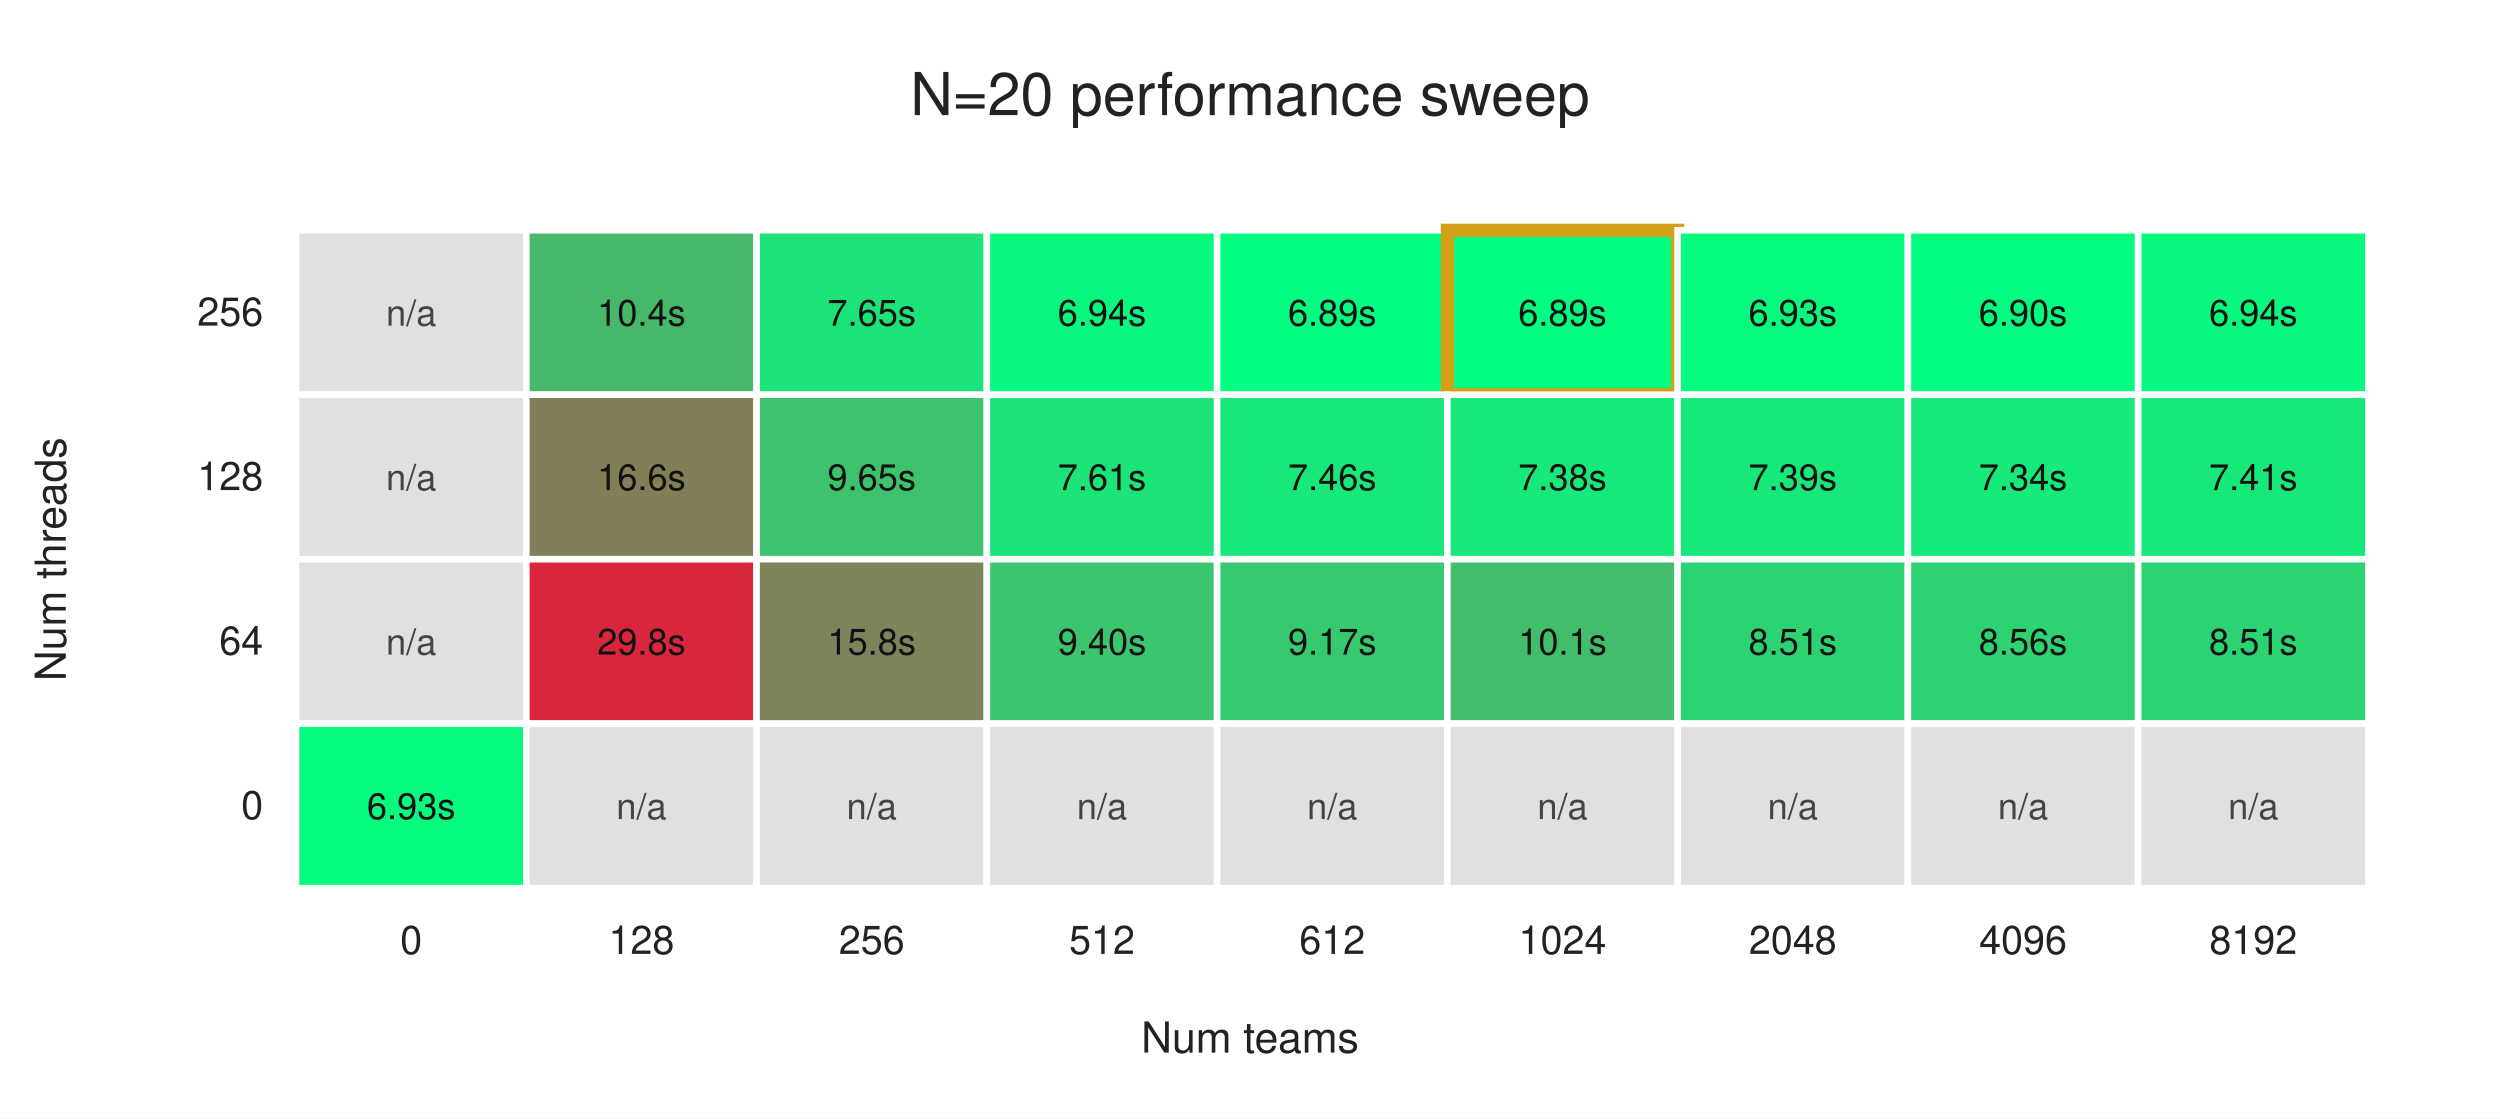
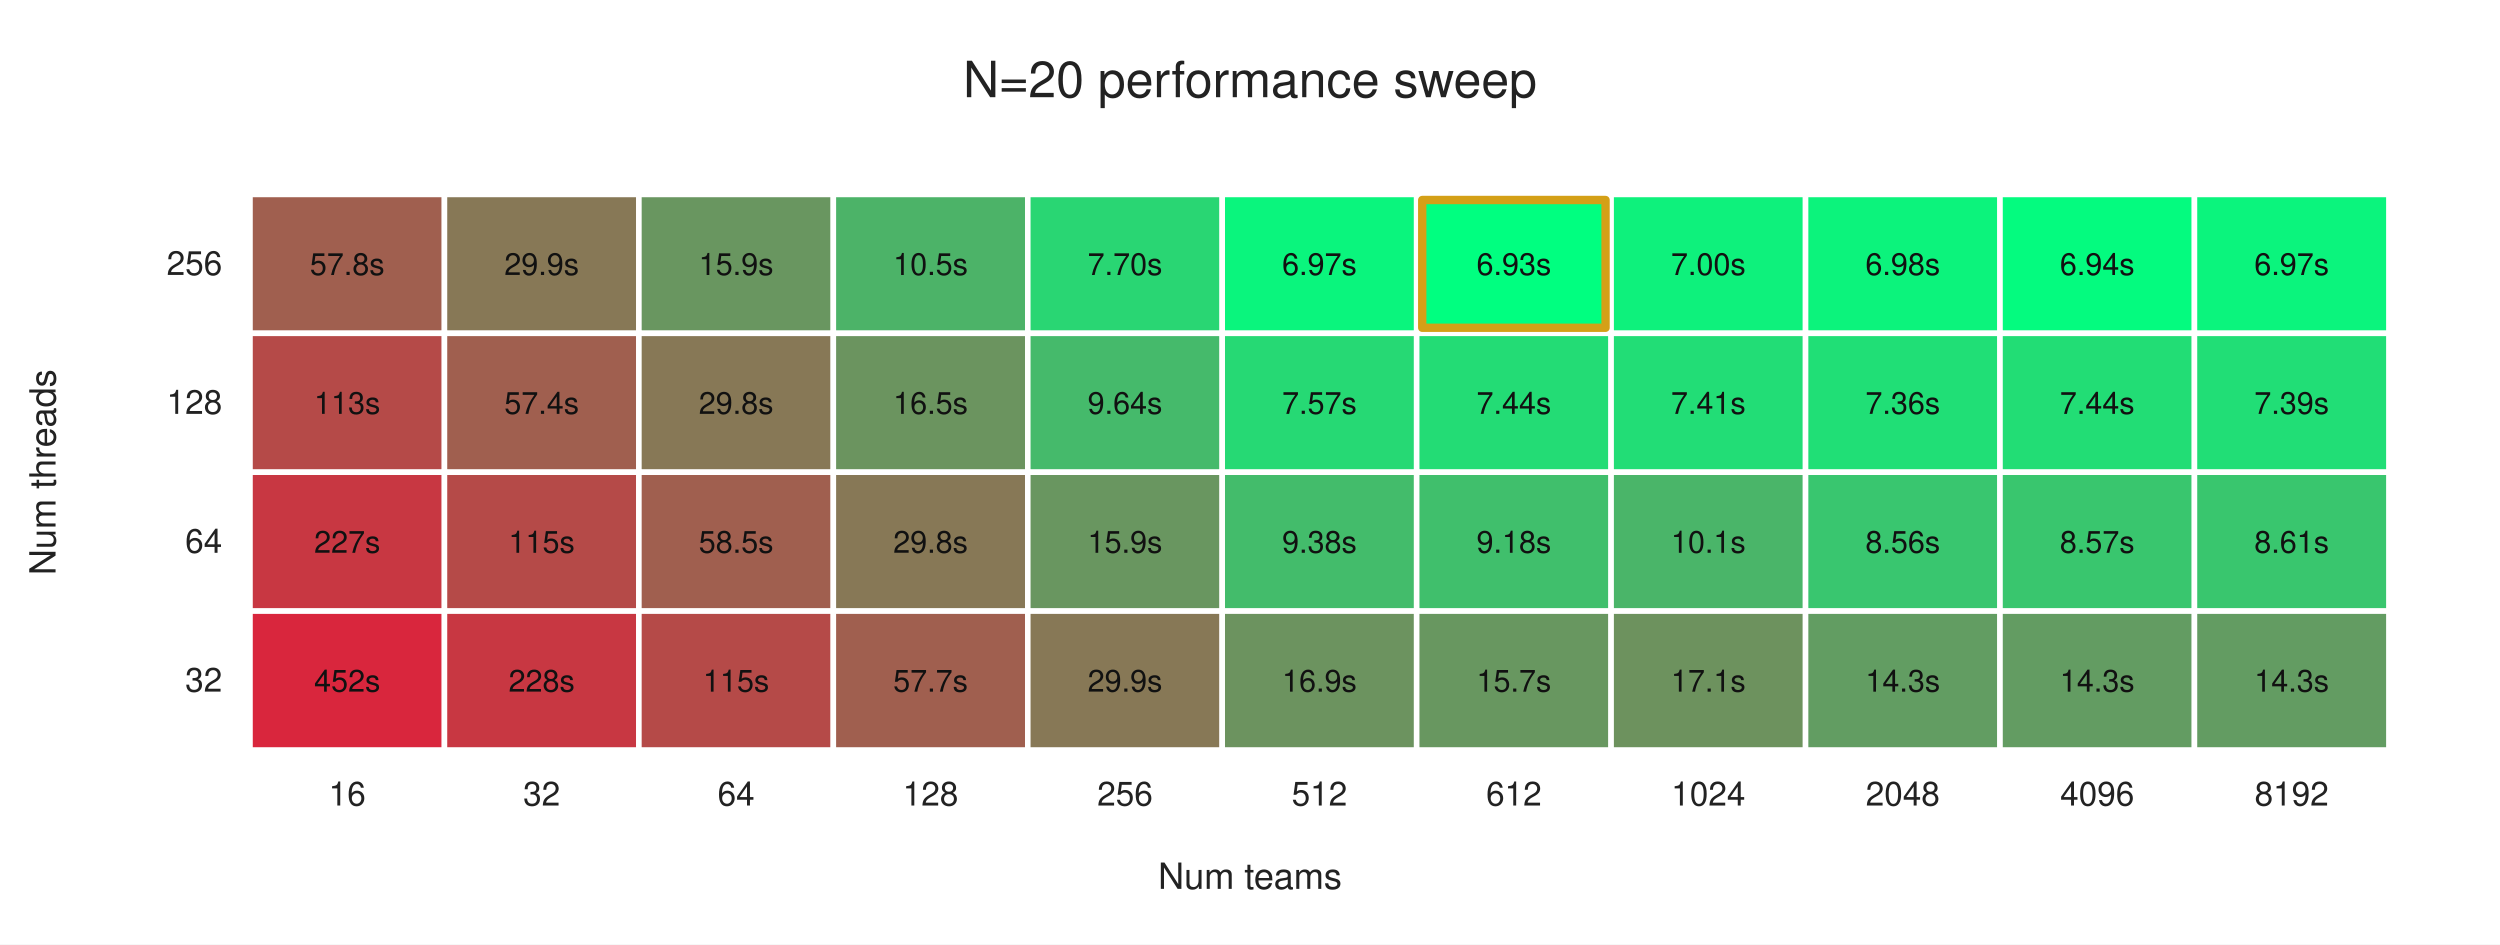
- <svg xmlns="http://www.w3.org/2000/svg" width="760" height="340">
+ <svg xmlns="http://www.w3.org/2000/svg" width="900" height="340">
  <rect width="100%" height="100%" fill="#ffffff" />
-   <text x="380.0" y="35.0" text-anchor="middle" font-family="Helvetica, Arial, sans-serif" font-size="18" fill="#222">N=20 performance sweep</text>
-   <text x="380.0" y="320.0" text-anchor="middle" font-family="Helvetica, Arial, sans-serif" font-size="13" fill="#222">Num teams</text>
+   <text x="450.0" y="35.0" text-anchor="middle" font-family="Helvetica, Arial, sans-serif" font-size="18" fill="#222">N=20 performance sweep</text>
+   <text x="450.0" y="320.0" text-anchor="middle" font-family="Helvetica, Arial, sans-serif" font-size="13" fill="#222">Num teams</text>
  <text x="20" y="170.0" text-anchor="middle" font-family="Helvetica, Arial, sans-serif" font-size="13" fill="#222" transform="rotate(-90,20,170.0)">Num threads</text>
-   <rect x="90" y="70" width="70" height="50" fill="#e0e0e0" stroke="#ffffff" stroke-width="2" />
-   <rect x="160" y="70" width="70" height="50" fill="#47b86a" stroke="#ffffff" stroke-width="2" />
-   <rect x="230" y="70" width="70" height="50" fill="#1ce377" stroke="#ffffff" stroke-width="2" />
-   <rect x="300" y="70" width="70" height="50" fill="#06f97e" stroke="#ffffff" stroke-width="2" />
-   <rect x="370" y="70" width="70" height="50" fill="#01fe80" stroke="#ffffff" stroke-width="2" />
-   <rect x="440" y="70" width="70" height="50" fill="#00ff80" stroke="#d4a017" stroke-width="4" />
-   <rect x="510" y="70" width="70" height="50" fill="#05fa7e" stroke="#ffffff" stroke-width="2" />
-   <rect x="580" y="70" width="70" height="50" fill="#03fc7f" stroke="#ffffff" stroke-width="2" />
-   <rect x="650" y="70" width="70" height="50" fill="#06f97e" stroke="#ffffff" stroke-width="2" />
-   <rect x="90" y="120" width="70" height="50" fill="#e0e0e0" stroke="#ffffff" stroke-width="2" />
-   <rect x="160" y="120" width="70" height="50" fill="#817e58" stroke="#ffffff" stroke-width="2" />
-   <rect x="230" y="120" width="70" height="50" fill="#3dc26d" stroke="#ffffff" stroke-width="2" />
-   <rect x="300" y="120" width="70" height="50" fill="#1be478" stroke="#ffffff" stroke-width="2" />
-   <rect x="370" y="120" width="70" height="50" fill="#18e779" stroke="#ffffff" stroke-width="2" />
-   <rect x="440" y="120" width="70" height="50" fill="#16e979" stroke="#ffffff" stroke-width="2" />
-   <rect x="510" y="120" width="70" height="50" fill="#16e979" stroke="#ffffff" stroke-width="2" />
-   <rect x="580" y="120" width="70" height="50" fill="#15ea7a" stroke="#ffffff" stroke-width="2" />
-   <rect x="650" y="120" width="70" height="50" fill="#16e979" stroke="#ffffff" stroke-width="2" />
-   <rect x="90" y="170" width="70" height="50" fill="#e0e0e0" stroke="#ffffff" stroke-width="2" />
-   <rect x="160" y="170" width="70" height="50" fill="#d9263d" stroke="#ffffff" stroke-width="2" />
-   <rect x="230" y="170" width="70" height="50" fill="#7b845a" stroke="#ffffff" stroke-width="2" />
-   <rect x="300" y="170" width="70" height="50" fill="#3ac56e" stroke="#ffffff" stroke-width="2" />
-   <rect x="370" y="170" width="70" height="50" fill="#36c96f" stroke="#ffffff" stroke-width="2" />
-   <rect x="440" y="170" width="70" height="50" fill="#42bd6c" stroke="#ffffff" stroke-width="2" />
-   <rect x="510" y="170" width="70" height="50" fill="#2cd372" stroke="#ffffff" stroke-width="2" />
-   <rect x="580" y="170" width="70" height="50" fill="#2dd272" stroke="#ffffff" stroke-width="2" />
-   <rect x="650" y="170" width="70" height="50" fill="#2cd372" stroke="#ffffff" stroke-width="2" />
-   <rect x="90" y="220" width="70" height="50" fill="#05fa7e" stroke="#ffffff" stroke-width="2" />
-   <rect x="160" y="220" width="70" height="50" fill="#e0e0e0" stroke="#ffffff" stroke-width="2" />
-   <rect x="230" y="220" width="70" height="50" fill="#e0e0e0" stroke="#ffffff" stroke-width="2" />
-   <rect x="300" y="220" width="70" height="50" fill="#e0e0e0" stroke="#ffffff" stroke-width="2" />
-   <rect x="370" y="220" width="70" height="50" fill="#e0e0e0" stroke="#ffffff" stroke-width="2" />
-   <rect x="440" y="220" width="70" height="50" fill="#e0e0e0" stroke="#ffffff" stroke-width="2" />
-   <rect x="510" y="220" width="70" height="50" fill="#e0e0e0" stroke="#ffffff" stroke-width="2" />
-   <rect x="580" y="220" width="70" height="50" fill="#e0e0e0" stroke="#ffffff" stroke-width="2" />
-   <rect x="650" y="220" width="70" height="50" fill="#e0e0e0" stroke="#ffffff" stroke-width="2" />
-   <text x="125.0" y="99.0" text-anchor="middle" font-family="Helvetica, Arial, sans-serif" font-size="11" fill="#444">n/a</text>
-   <text x="195.0" y="99.0" text-anchor="middle" font-family="Helvetica, Arial, sans-serif" font-size="11" fill="#111">10.4s</text>
-   <text x="265.0" y="99.0" text-anchor="middle" font-family="Helvetica, Arial, sans-serif" font-size="11" fill="#111">7.65s</text>
-   <text x="335.0" y="99.0" text-anchor="middle" font-family="Helvetica, Arial, sans-serif" font-size="11" fill="#111">6.94s</text>
-   <text x="405.0" y="99.0" text-anchor="middle" font-family="Helvetica, Arial, sans-serif" font-size="11" fill="#111">6.89s</text>
-   <text x="475.0" y="99.0" text-anchor="middle" font-family="Helvetica, Arial, sans-serif" font-size="11" fill="#111">6.89s</text>
+   <rect x="90" y="70" width="70" height="50" fill="#a05f4f" stroke="#ffffff" stroke-width="2" />
+   <rect x="160" y="70" width="70" height="50" fill="#877856" stroke="#ffffff" stroke-width="2" />
+   <rect x="230" y="70" width="70" height="50" fill="#699660" stroke="#ffffff" stroke-width="2" />
+   <rect x="300" y="70" width="70" height="50" fill="#4cb368" stroke="#ffffff" stroke-width="2" />
+   <rect x="370" y="70" width="70" height="50" fill="#29d673" stroke="#ffffff" stroke-width="2" />
+   <rect x="440" y="70" width="70" height="50" fill="#0af57d" stroke="#ffffff" stroke-width="2" />
+   <rect x="510" y="70" width="70" height="50" fill="#00ff80" stroke="#ffffff" stroke-width="2" />
+   <rect x="580" y="70" width="70" height="50" fill="#0ef17c" stroke="#ffffff" stroke-width="2" />
+   <rect x="650" y="70" width="70" height="50" fill="#0cf37c" stroke="#ffffff" stroke-width="2" />
+   <rect x="720" y="70" width="70" height="50" fill="#04fb7f" stroke="#ffffff" stroke-width="2" />
+   <rect x="790" y="70" width="70" height="50" fill="#0bf47d" stroke="#ffffff" stroke-width="2" />
+   <rect x="90" y="120" width="70" height="50" fill="#b54a48" stroke="#ffffff" stroke-width="2" />
+   <rect x="160" y="120" width="70" height="50" fill="#a05f4f" stroke="#ffffff" stroke-width="2" />
+   <rect x="230" y="120" width="70" height="50" fill="#877856" stroke="#ffffff" stroke-width="2" />
+   <rect x="300" y="120" width="70" height="50" fill="#6b945f" stroke="#ffffff" stroke-width="2" />
+   <rect x="370" y="120" width="70" height="50" fill="#45ba6b" stroke="#ffffff" stroke-width="2" />
+   <rect x="440" y="120" width="70" height="50" fill="#26d974" stroke="#ffffff" stroke-width="2" />
+   <rect x="510" y="120" width="70" height="50" fill="#23dc75" stroke="#ffffff" stroke-width="2" />
+   <rect x="580" y="120" width="70" height="50" fill="#22dd76" stroke="#ffffff" stroke-width="2" />
+   <rect x="650" y="120" width="70" height="50" fill="#20df76" stroke="#ffffff" stroke-width="2" />
+   <rect x="720" y="120" width="70" height="50" fill="#22dd75" stroke="#ffffff" stroke-width="2" />
+   <rect x="790" y="120" width="70" height="50" fill="#21de76" stroke="#ffffff" stroke-width="2" />
+   <rect x="90" y="170" width="70" height="50" fill="#c83742" stroke="#ffffff" stroke-width="2" />
+   <rect x="160" y="170" width="70" height="50" fill="#b54a48" stroke="#ffffff" stroke-width="2" />
+   <rect x="230" y="170" width="70" height="50" fill="#a05f4f" stroke="#ffffff" stroke-width="2" />
+   <rect x="300" y="170" width="70" height="50" fill="#877856" stroke="#ffffff" stroke-width="2" />
+   <rect x="370" y="170" width="70" height="50" fill="#699660" stroke="#ffffff" stroke-width="2" />
+   <rect x="440" y="170" width="70" height="50" fill="#43bc6b" stroke="#ffffff" stroke-width="2" />
+   <rect x="510" y="170" width="70" height="50" fill="#40bf6c" stroke="#ffffff" stroke-width="2" />
+   <rect x="580" y="170" width="70" height="50" fill="#4ab569" stroke="#ffffff" stroke-width="2" />
+   <rect x="650" y="170" width="70" height="50" fill="#39c66f" stroke="#ffffff" stroke-width="2" />
+   <rect x="720" y="170" width="70" height="50" fill="#39c66e" stroke="#ffffff" stroke-width="2" />
+   <rect x="790" y="170" width="70" height="50" fill="#39c66e" stroke="#ffffff" stroke-width="2" />
+   <rect x="90" y="220" width="70" height="50" fill="#d9263d" stroke="#ffffff" stroke-width="2" />
+   <rect x="160" y="220" width="70" height="50" fill="#c83742" stroke="#ffffff" stroke-width="2" />
+   <rect x="230" y="220" width="70" height="50" fill="#b54a48" stroke="#ffffff" stroke-width="2" />
+   <rect x="300" y="220" width="70" height="50" fill="#a05f4f" stroke="#ffffff" stroke-width="2" />
+   <rect x="370" y="220" width="70" height="50" fill="#877856" stroke="#ffffff" stroke-width="2" />
+   <rect x="440" y="220" width="70" height="50" fill="#6c935f" stroke="#ffffff" stroke-width="2" />
+   <rect x="510" y="220" width="70" height="50" fill="#689760" stroke="#ffffff" stroke-width="2" />
+   <rect x="580" y="220" width="70" height="50" fill="#6d925e" stroke="#ffffff" stroke-width="2" />
+   <rect x="650" y="220" width="70" height="50" fill="#629d62" stroke="#ffffff" stroke-width="2" />
+   <rect x="720" y="220" width="70" height="50" fill="#639c62" stroke="#ffffff" stroke-width="2" />
+   <rect x="790" y="220" width="70" height="50" fill="#639c62" stroke="#ffffff" stroke-width="2" />
+   <text x="125.0" y="99.0" text-anchor="middle" font-family="Helvetica, Arial, sans-serif" font-size="11" fill="#111">57.8s</text>
+   <text x="195.0" y="99.0" text-anchor="middle" font-family="Helvetica, Arial, sans-serif" font-size="11" fill="#111">29.9s</text>
+   <text x="265.0" y="99.0" text-anchor="middle" font-family="Helvetica, Arial, sans-serif" font-size="11" fill="#111">15.9s</text>
+   <text x="335.0" y="99.0" text-anchor="middle" font-family="Helvetica, Arial, sans-serif" font-size="11" fill="#111">10.5s</text>
+   <text x="405.0" y="99.0" text-anchor="middle" font-family="Helvetica, Arial, sans-serif" font-size="11" fill="#111">7.70s</text>
+   <text x="475.0" y="99.0" text-anchor="middle" font-family="Helvetica, Arial, sans-serif" font-size="11" fill="#111">6.97s</text>
  <text x="545.0" y="99.0" text-anchor="middle" font-family="Helvetica, Arial, sans-serif" font-size="11" fill="#111">6.93s</text>
-   <text x="615.0" y="99.0" text-anchor="middle" font-family="Helvetica, Arial, sans-serif" font-size="11" fill="#111">6.90s</text>
-   <text x="685.0" y="99.0" text-anchor="middle" font-family="Helvetica, Arial, sans-serif" font-size="11" fill="#111">6.94s</text>
-   <text x="125.0" y="149.0" text-anchor="middle" font-family="Helvetica, Arial, sans-serif" font-size="11" fill="#444">n/a</text>
-   <text x="195.0" y="149.0" text-anchor="middle" font-family="Helvetica, Arial, sans-serif" font-size="11" fill="#111">16.6s</text>
-   <text x="265.0" y="149.0" text-anchor="middle" font-family="Helvetica, Arial, sans-serif" font-size="11" fill="#111">9.65s</text>
-   <text x="335.0" y="149.0" text-anchor="middle" font-family="Helvetica, Arial, sans-serif" font-size="11" fill="#111">7.61s</text>
-   <text x="405.0" y="149.0" text-anchor="middle" font-family="Helvetica, Arial, sans-serif" font-size="11" fill="#111">7.46s</text>
-   <text x="475.0" y="149.0" text-anchor="middle" font-family="Helvetica, Arial, sans-serif" font-size="11" fill="#111">7.38s</text>
-   <text x="545.0" y="149.0" text-anchor="middle" font-family="Helvetica, Arial, sans-serif" font-size="11" fill="#111">7.39s</text>
-   <text x="615.0" y="149.0" text-anchor="middle" font-family="Helvetica, Arial, sans-serif" font-size="11" fill="#111">7.34s</text>
-   <text x="685.0" y="149.0" text-anchor="middle" font-family="Helvetica, Arial, sans-serif" font-size="11" fill="#111">7.41s</text>
-   <text x="125.0" y="199.0" text-anchor="middle" font-family="Helvetica, Arial, sans-serif" font-size="11" fill="#444">n/a</text>
-   <text x="195.0" y="199.0" text-anchor="middle" font-family="Helvetica, Arial, sans-serif" font-size="11" fill="#111">29.8s</text>
-   <text x="265.0" y="199.0" text-anchor="middle" font-family="Helvetica, Arial, sans-serif" font-size="11" fill="#111">15.8s</text>
-   <text x="335.0" y="199.0" text-anchor="middle" font-family="Helvetica, Arial, sans-serif" font-size="11" fill="#111">9.40s</text>
-   <text x="405.0" y="199.0" text-anchor="middle" font-family="Helvetica, Arial, sans-serif" font-size="11" fill="#111">9.17s</text>
-   <text x="475.0" y="199.0" text-anchor="middle" font-family="Helvetica, Arial, sans-serif" font-size="11" fill="#111">10.1s</text>
-   <text x="545.0" y="199.0" text-anchor="middle" font-family="Helvetica, Arial, sans-serif" font-size="11" fill="#111">8.51s</text>
-   <text x="615.0" y="199.0" text-anchor="middle" font-family="Helvetica, Arial, sans-serif" font-size="11" fill="#111">8.56s</text>
-   <text x="685.0" y="199.0" text-anchor="middle" font-family="Helvetica, Arial, sans-serif" font-size="11" fill="#111">8.51s</text>
-   <text x="125.0" y="249.0" text-anchor="middle" font-family="Helvetica, Arial, sans-serif" font-size="11" fill="#111">6.93s</text>
-   <text x="195.0" y="249.0" text-anchor="middle" font-family="Helvetica, Arial, sans-serif" font-size="11" fill="#444">n/a</text>
-   <text x="265.0" y="249.0" text-anchor="middle" font-family="Helvetica, Arial, sans-serif" font-size="11" fill="#444">n/a</text>
-   <text x="335.0" y="249.0" text-anchor="middle" font-family="Helvetica, Arial, sans-serif" font-size="11" fill="#444">n/a</text>
-   <text x="405.0" y="249.0" text-anchor="middle" font-family="Helvetica, Arial, sans-serif" font-size="11" fill="#444">n/a</text>
-   <text x="475.0" y="249.0" text-anchor="middle" font-family="Helvetica, Arial, sans-serif" font-size="11" fill="#444">n/a</text>
-   <text x="545.0" y="249.0" text-anchor="middle" font-family="Helvetica, Arial, sans-serif" font-size="11" fill="#444">n/a</text>
-   <text x="615.0" y="249.0" text-anchor="middle" font-family="Helvetica, Arial, sans-serif" font-size="11" fill="#444">n/a</text>
-   <text x="685.0" y="249.0" text-anchor="middle" font-family="Helvetica, Arial, sans-serif" font-size="11" fill="#444">n/a</text>
-   <text x="125.0" y="290.0" text-anchor="middle" font-family="Helvetica, Arial, sans-serif" font-size="12" fill="#222">0</text>
-   <text x="195.0" y="290.0" text-anchor="middle" font-family="Helvetica, Arial, sans-serif" font-size="12" fill="#222">128</text>
-   <text x="265.0" y="290.0" text-anchor="middle" font-family="Helvetica, Arial, sans-serif" font-size="12" fill="#222">256</text>
-   <text x="335.0" y="290.0" text-anchor="middle" font-family="Helvetica, Arial, sans-serif" font-size="12" fill="#222">512</text>
-   <text x="405.0" y="290.0" text-anchor="middle" font-family="Helvetica, Arial, sans-serif" font-size="12" fill="#222">612</text>
-   <text x="475.0" y="290.0" text-anchor="middle" font-family="Helvetica, Arial, sans-serif" font-size="12" fill="#222">1024</text>
-   <text x="545.0" y="290.0" text-anchor="middle" font-family="Helvetica, Arial, sans-serif" font-size="12" fill="#222">2048</text>
-   <text x="615.0" y="290.0" text-anchor="middle" font-family="Helvetica, Arial, sans-serif" font-size="12" fill="#222">4096</text>
-   <text x="685.0" y="290.0" text-anchor="middle" font-family="Helvetica, Arial, sans-serif" font-size="12" fill="#222">8192</text>
+   <text x="615.0" y="99.0" text-anchor="middle" font-family="Helvetica, Arial, sans-serif" font-size="11" fill="#111">7.00s</text>
+   <text x="685.0" y="99.0" text-anchor="middle" font-family="Helvetica, Arial, sans-serif" font-size="11" fill="#111">6.98s</text>
+   <text x="755.0" y="99.0" text-anchor="middle" font-family="Helvetica, Arial, sans-serif" font-size="11" fill="#111">6.94s</text>
+   <text x="825.0" y="99.0" text-anchor="middle" font-family="Helvetica, Arial, sans-serif" font-size="11" fill="#111">6.97s</text>
+   <text x="125.0" y="149.0" text-anchor="middle" font-family="Helvetica, Arial, sans-serif" font-size="11" fill="#111">113s</text>
+   <text x="195.0" y="149.0" text-anchor="middle" font-family="Helvetica, Arial, sans-serif" font-size="11" fill="#111">57.4s</text>
+   <text x="265.0" y="149.0" text-anchor="middle" font-family="Helvetica, Arial, sans-serif" font-size="11" fill="#111">29.8s</text>
+   <text x="335.0" y="149.0" text-anchor="middle" font-family="Helvetica, Arial, sans-serif" font-size="11" fill="#111">16.5s</text>
+   <text x="405.0" y="149.0" text-anchor="middle" font-family="Helvetica, Arial, sans-serif" font-size="11" fill="#111">9.64s</text>
+   <text x="475.0" y="149.0" text-anchor="middle" font-family="Helvetica, Arial, sans-serif" font-size="11" fill="#111">7.57s</text>
+   <text x="545.0" y="149.0" text-anchor="middle" font-family="Helvetica, Arial, sans-serif" font-size="11" fill="#111">7.44s</text>
+   <text x="615.0" y="149.0" text-anchor="middle" font-family="Helvetica, Arial, sans-serif" font-size="11" fill="#111">7.41s</text>
+   <text x="685.0" y="149.0" text-anchor="middle" font-family="Helvetica, Arial, sans-serif" font-size="11" fill="#111">7.36s</text>
+   <text x="755.0" y="149.0" text-anchor="middle" font-family="Helvetica, Arial, sans-serif" font-size="11" fill="#111">7.44s</text>
+   <text x="825.0" y="149.0" text-anchor="middle" font-family="Helvetica, Arial, sans-serif" font-size="11" fill="#111">7.39s</text>
+   <text x="125.0" y="199.0" text-anchor="middle" font-family="Helvetica, Arial, sans-serif" font-size="11" fill="#111">227s</text>
+   <text x="195.0" y="199.0" text-anchor="middle" font-family="Helvetica, Arial, sans-serif" font-size="11" fill="#111">115s</text>
+   <text x="265.0" y="199.0" text-anchor="middle" font-family="Helvetica, Arial, sans-serif" font-size="11" fill="#111">58.5s</text>
+   <text x="335.0" y="199.0" text-anchor="middle" font-family="Helvetica, Arial, sans-serif" font-size="11" fill="#111">29.8s</text>
+   <text x="405.0" y="199.0" text-anchor="middle" font-family="Helvetica, Arial, sans-serif" font-size="11" fill="#111">15.9s</text>
+   <text x="475.0" y="199.0" text-anchor="middle" font-family="Helvetica, Arial, sans-serif" font-size="11" fill="#111">9.38s</text>
+   <text x="545.0" y="199.0" text-anchor="middle" font-family="Helvetica, Arial, sans-serif" font-size="11" fill="#111">9.18s</text>
+   <text x="615.0" y="199.0" text-anchor="middle" font-family="Helvetica, Arial, sans-serif" font-size="11" fill="#111">10.1s</text>
+   <text x="685.0" y="199.0" text-anchor="middle" font-family="Helvetica, Arial, sans-serif" font-size="11" fill="#111">8.56s</text>
+   <text x="755.0" y="199.0" text-anchor="middle" font-family="Helvetica, Arial, sans-serif" font-size="11" fill="#111">8.57s</text>
+   <text x="825.0" y="199.0" text-anchor="middle" font-family="Helvetica, Arial, sans-serif" font-size="11" fill="#111">8.61s</text>
+   <text x="125.0" y="249.0" text-anchor="middle" font-family="Helvetica, Arial, sans-serif" font-size="11" fill="#111">452s</text>
+   <text x="195.0" y="249.0" text-anchor="middle" font-family="Helvetica, Arial, sans-serif" font-size="11" fill="#111">228s</text>
+   <text x="265.0" y="249.0" text-anchor="middle" font-family="Helvetica, Arial, sans-serif" font-size="11" fill="#111">115s</text>
+   <text x="335.0" y="249.0" text-anchor="middle" font-family="Helvetica, Arial, sans-serif" font-size="11" fill="#111">57.7s</text>
+   <text x="405.0" y="249.0" text-anchor="middle" font-family="Helvetica, Arial, sans-serif" font-size="11" fill="#111">29.9s</text>
+   <text x="475.0" y="249.0" text-anchor="middle" font-family="Helvetica, Arial, sans-serif" font-size="11" fill="#111">16.9s</text>
+   <text x="545.0" y="249.0" text-anchor="middle" font-family="Helvetica, Arial, sans-serif" font-size="11" fill="#111">15.7s</text>
+   <text x="615.0" y="249.0" text-anchor="middle" font-family="Helvetica, Arial, sans-serif" font-size="11" fill="#111">17.1s</text>
+   <text x="685.0" y="249.0" text-anchor="middle" font-family="Helvetica, Arial, sans-serif" font-size="11" fill="#111">14.3s</text>
+   <text x="755.0" y="249.0" text-anchor="middle" font-family="Helvetica, Arial, sans-serif" font-size="11" fill="#111">14.3s</text>
+   <text x="825.0" y="249.0" text-anchor="middle" font-family="Helvetica, Arial, sans-serif" font-size="11" fill="#111">14.3s</text>
+   <rect x="512" y="72" width="66" height="46" fill="none" stroke="#d4a017" stroke-width="3" stroke-linejoin="round" />
+   <text x="125.0" y="290.0" text-anchor="middle" font-family="Helvetica, Arial, sans-serif" font-size="12" fill="#222">16</text>
+   <text x="195.0" y="290.0" text-anchor="middle" font-family="Helvetica, Arial, sans-serif" font-size="12" fill="#222">32</text>
+   <text x="265.0" y="290.0" text-anchor="middle" font-family="Helvetica, Arial, sans-serif" font-size="12" fill="#222">64</text>
+   <text x="335.0" y="290.0" text-anchor="middle" font-family="Helvetica, Arial, sans-serif" font-size="12" fill="#222">128</text>
+   <text x="405.0" y="290.0" text-anchor="middle" font-family="Helvetica, Arial, sans-serif" font-size="12" fill="#222">256</text>
+   <text x="475.0" y="290.0" text-anchor="middle" font-family="Helvetica, Arial, sans-serif" font-size="12" fill="#222">512</text>
+   <text x="545.0" y="290.0" text-anchor="middle" font-family="Helvetica, Arial, sans-serif" font-size="12" fill="#222">612</text>
+   <text x="615.0" y="290.0" text-anchor="middle" font-family="Helvetica, Arial, sans-serif" font-size="12" fill="#222">1024</text>
+   <text x="685.0" y="290.0" text-anchor="middle" font-family="Helvetica, Arial, sans-serif" font-size="12" fill="#222">2048</text>
+   <text x="755.0" y="290.0" text-anchor="middle" font-family="Helvetica, Arial, sans-serif" font-size="12" fill="#222">4096</text>
+   <text x="825.0" y="290.0" text-anchor="middle" font-family="Helvetica, Arial, sans-serif" font-size="12" fill="#222">8192</text>
  <text x="80.0" y="99.0" text-anchor="end" font-family="Helvetica, Arial, sans-serif" font-size="12" fill="#222">256</text>
  <text x="80.0" y="149.0" text-anchor="end" font-family="Helvetica, Arial, sans-serif" font-size="12" fill="#222">128</text>
  <text x="80.0" y="199.0" text-anchor="end" font-family="Helvetica, Arial, sans-serif" font-size="12" fill="#222">64</text>
-   <text x="80.0" y="249.0" text-anchor="end" font-family="Helvetica, Arial, sans-serif" font-size="12" fill="#222">0</text>
+   <text x="80.0" y="249.0" text-anchor="end" font-family="Helvetica, Arial, sans-serif" font-size="12" fill="#222">32</text>
</svg>
